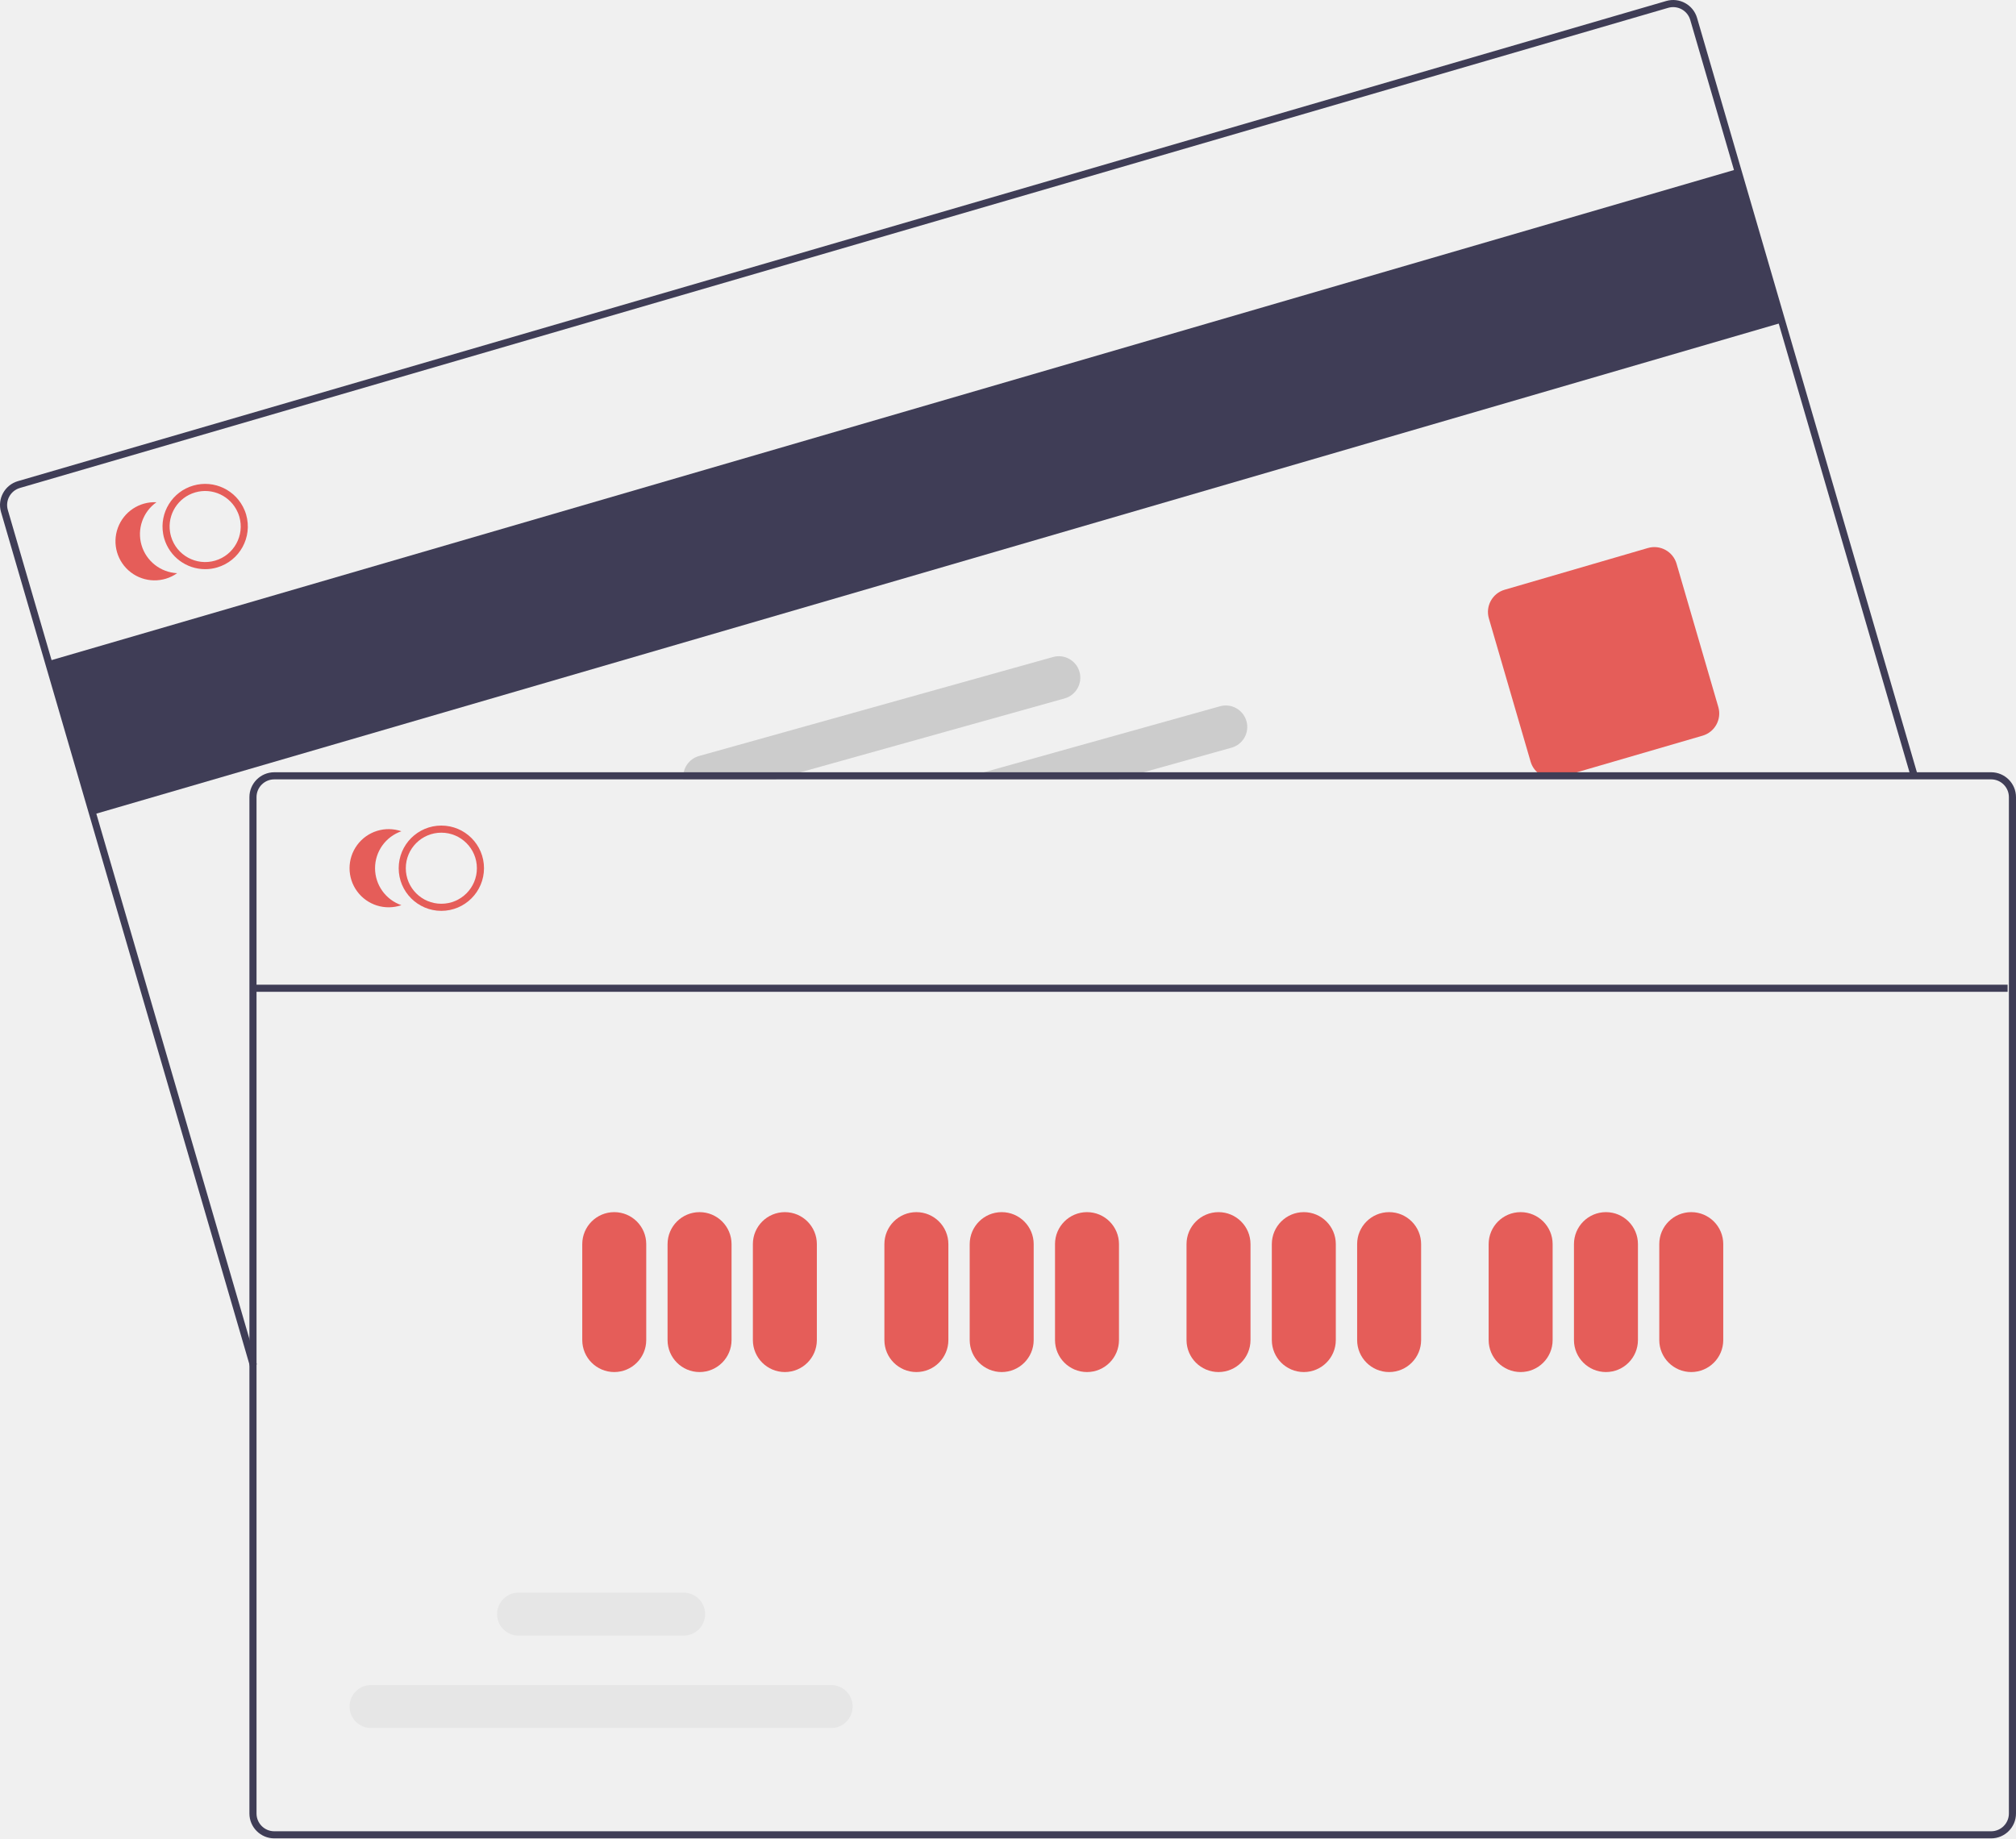
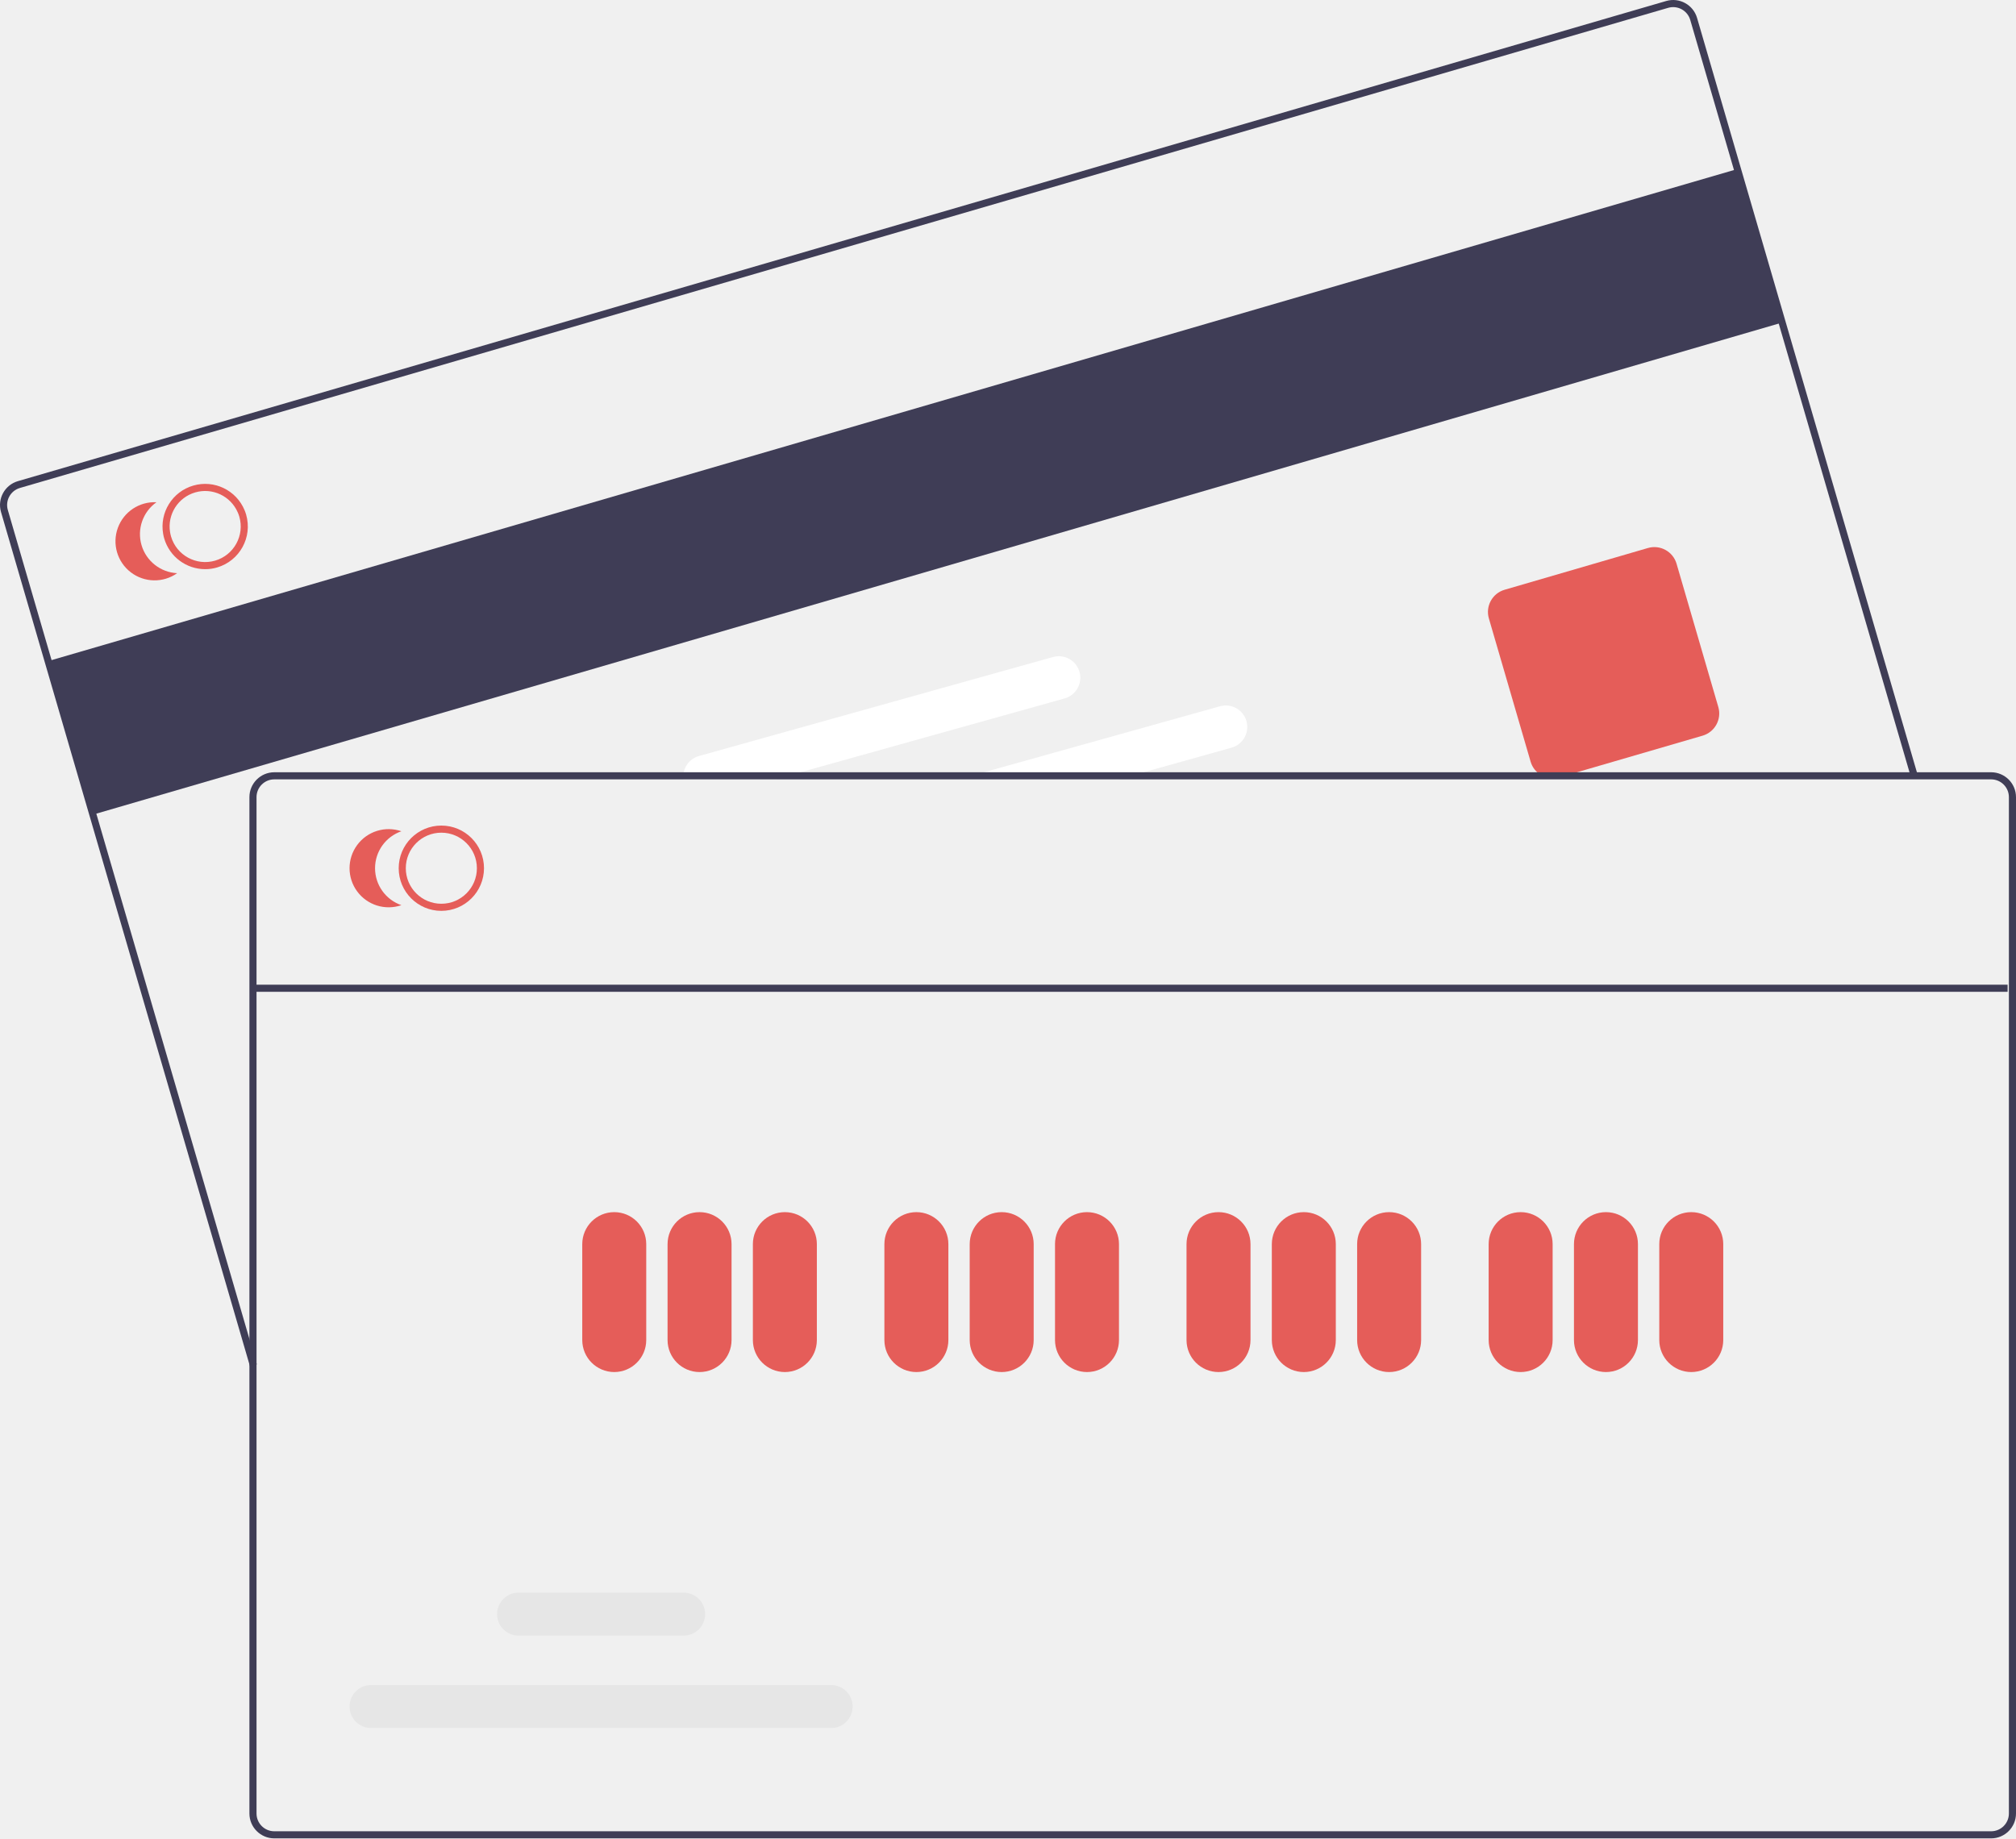
<svg xmlns="http://www.w3.org/2000/svg" id="abd5c76d-7219-42bc-94fd-ab97f702b65a" data-name="Layer 1" width="567.17" height="517.31" viewBox="0 0 567.17 517.31">
  <rect x="326.035" y="307.389" width="495" height="45" transform="translate(-385.4543 -17.88532) rotate(-16.24392)" fill="#3f3d56" />
  <path d="M386.4,575.969,316.354,335.556a7,7,0,0,1,4.763-8.679L784.835,191.769a7.006,7.006,0,0,1,8.679,4.762l62.056,212.989-1.92.56L791.593,197.091a5.009,5.009,0,0,0-6.199-3.402L321.676,328.798a5,5,0,0,0-3.402,6.199l70.047,240.413Z" transform="translate(-316.0711 -191.4881)" fill="#3f3d56" />
  <path d="M752.933,410.51a6.512,6.512,0,0,1-6.243-4.683l-11.749-40.323a6.507,6.507,0,0,1,4.422-8.059l40.323-11.749a6.507,6.507,0,0,1,8.059,4.423L799.494,390.443a6.507,6.507,0,0,1-4.422,8.059l-40.323,11.749A6.479,6.479,0,0,1,752.933,410.51Z" transform="translate(-316.0711 -191.4881)" fill="#E55D59" />
  <path d="M385.318,336.3a11.691,11.691,0,0,0-.43-1.22,12,12,0,0,0-22.91,6.67,11.38,11.38,0,0,0,.29,1.26,12.019,12.019,0,0,0,11.53,8.64,11.749,11.749,0,0,0,3.35-.48A12.013,12.013,0,0,0,385.318,336.3Zm-8.73,12.95a10.013,10.013,0,0,1-12.4-6.8,11.435,11.435,0,0,1-.28-1.26,9.997,9.997,0,0,1,19.04-5.54,8.338,8.338,0,0,1,.45,1.21A10.004,10.004,0,0,1,376.588,349.25Z" transform="translate(-316.0711 -191.4881)" fill="#E55D59" />
  <path d="M355.885,344.87a11.002,11.002,0,0,1,4.208-12.057,11,11,0,1,0,5.818,19.967A11.002,11.002,0,0,1,355.885,344.87Z" transform="translate(-316.0711 -191.4881)" fill="#E55D59" />
-   <path d="M666.747,394.43a6.042,6.042,0,0,0-7.45-4.2L592.907,408.8l-7.15,2h44.9l7.15-2,24.75-6.92A6.049,6.049,0,0,0,666.747,394.43Z" transform="translate(-316.0711 -191.4881)" fill="#ccc" />
-   <path d="M619.777,380.56a6.045,6.045,0,0,0-7.45-4.19l-99.62,27.86a6.068,6.068,0,0,0-4.37,6.57h25.79l7.16-2,74.3-20.78A6.055,6.055,0,0,0,619.777,380.56Z" transform="translate(-316.0711 -191.4881)" fill="#ccc" />
+   <path d="M666.747,394.43a6.042,6.042,0,0,0-7.45-4.2L592.907,408.8l-7.15,2h44.9l7.15-2,24.75-6.92A6.049,6.049,0,0,0,666.747,394.43Z" transform="translate(-316.0711 -191.4881)" fill="#FFF" />
+   <path d="M619.777,380.56a6.045,6.045,0,0,0-7.45-4.19l-99.62,27.86a6.068,6.068,0,0,0-4.37,6.57h25.79l7.16-2,74.3-20.78A6.055,6.055,0,0,0,619.777,380.56Z" transform="translate(-316.0711 -191.4881)" fill="#FFF" />
  <path d="M876.241,408.798H393.241a7.008,7.008,0,0,0-7,7v286a7.008,7.008,0,0,0,7,7H876.241a7.008,7.008,0,0,0,7-7v-286A7.008,7.008,0,0,0,876.241,408.798Zm5,293a5.002,5.002,0,0,1-5,5H393.241a5.002,5.002,0,0,1-5-5v-286a5.002,5.002,0,0,1,5-5H876.241a5.002,5.002,0,0,1,5,5Z" transform="translate(-316.0711 -191.4881)" fill="#3f3d56" />
  <path d="M440.237,447.8a12,12,0,1,1,12-12A12.014,12.014,0,0,1,440.237,447.8Zm0-22a10,10,0,1,0,10,10A10.011,10.011,0,0,0,440.237,425.8Z" transform="translate(-316.0711 -191.4881)" fill="#E55D59" />
  <path d="M421.585,435.8a11.002,11.002,0,0,1,7.413-10.399,11,11,0,1,0,0,20.797A11.002,11.002,0,0,1,421.585,435.8Z" transform="translate(-316.0711 -191.4881)" fill="#E55D59" />
  <path d="M488.881,577.578a9.01,9.01,0,0,1-9-9v-27a9,9,0,0,1,18,0v27A9.01,9.01,0,0,1,488.881,577.578Z" transform="translate(-316.0711 -191.4881)" fill="#E55D59" />
  <path d="M512.881,577.578a9.01,9.01,0,0,1-9-9v-27a9,9,0,0,1,18,0v27A9.01,9.01,0,0,1,512.881,577.578Z" transform="translate(-316.0711 -191.4881)" fill="#E55D59" />
  <path d="M536.881,577.578a9.01,9.01,0,0,1-9-9v-27a9,9,0,0,1,18,0v27A9.01,9.01,0,0,1,536.881,577.578Z" transform="translate(-316.0711 -191.4881)" fill="#E55D59" />
  <path d="M573.881,577.578a9.01,9.01,0,0,1-9-9v-27a9,9,0,0,1,18,0v27A9.01,9.01,0,0,1,573.881,577.578Z" transform="translate(-316.0711 -191.4881)" fill="#E55D59" />
  <path d="M597.881,577.578a9.01,9.01,0,0,1-9-9v-27a9,9,0,0,1,18,0v27A9.01,9.01,0,0,1,597.881,577.578Z" transform="translate(-316.0711 -191.4881)" fill="#E55D59" />
  <path d="M621.881,577.578a9.01,9.01,0,0,1-9-9v-27a9,9,0,0,1,18,0v27A9.01,9.01,0,0,1,621.881,577.578Z" transform="translate(-316.0711 -191.4881)" fill="#E55D59" />
  <path d="M658.881,577.578a9.01,9.01,0,0,1-9-9v-27a9,9,0,0,1,18,0v27A9.01,9.01,0,0,1,658.881,577.578Z" transform="translate(-316.0711 -191.4881)" fill="#E55D59" />
  <path d="M682.881,577.578a9.01,9.01,0,0,1-9-9v-27a9,9,0,0,1,18,0v27A9.01,9.01,0,0,1,682.881,577.578Z" transform="translate(-316.0711 -191.4881)" fill="#E55D59" />
  <path d="M706.881,577.578a9.01,9.01,0,0,1-9-9v-27a9,9,0,0,1,18,0v27A9.01,9.01,0,0,1,706.881,577.578Z" transform="translate(-316.0711 -191.4881)" fill="#E55D59" />
  <path d="M743.881,577.578a9.01,9.01,0,0,1-9-9v-27a9,9,0,0,1,18,0v27A9.01,9.01,0,0,1,743.881,577.578Z" transform="translate(-316.0711 -191.4881)" fill="#E55D59" />
  <path d="M767.881,577.578a9.01,9.01,0,0,1-9-9v-27a9,9,0,0,1,18,0v27A9.01,9.01,0,0,1,767.881,577.578Z" transform="translate(-316.0711 -191.4881)" fill="#E55D59" />
  <path d="M791.881,577.578a9.01,9.01,0,0,1-9-9v-27a9,9,0,0,1,18,0v27A9.01,9.01,0,0,1,791.881,577.578Z" transform="translate(-316.0711 -191.4881)" fill="#E55D59" />
  <path d="M549.899,677.745H420.459a6.047,6.047,0,1,1,0-12.095H549.899a6.047,6.047,0,1,1,0,12.095Z" transform="translate(-316.0711 -191.4881)" fill="#e6e6e6" />
  <path d="M508.399,651.745H461.959a6.047,6.047,0,1,1,0-12.095h46.44a6.047,6.047,0,1,1,0,12.095Z" transform="translate(-316.0711 -191.4881)" fill="#e6e6e6" />
  <rect x="71.81" y="277.09" width="493" height="2" fill="#3f3d56" />
</svg>
